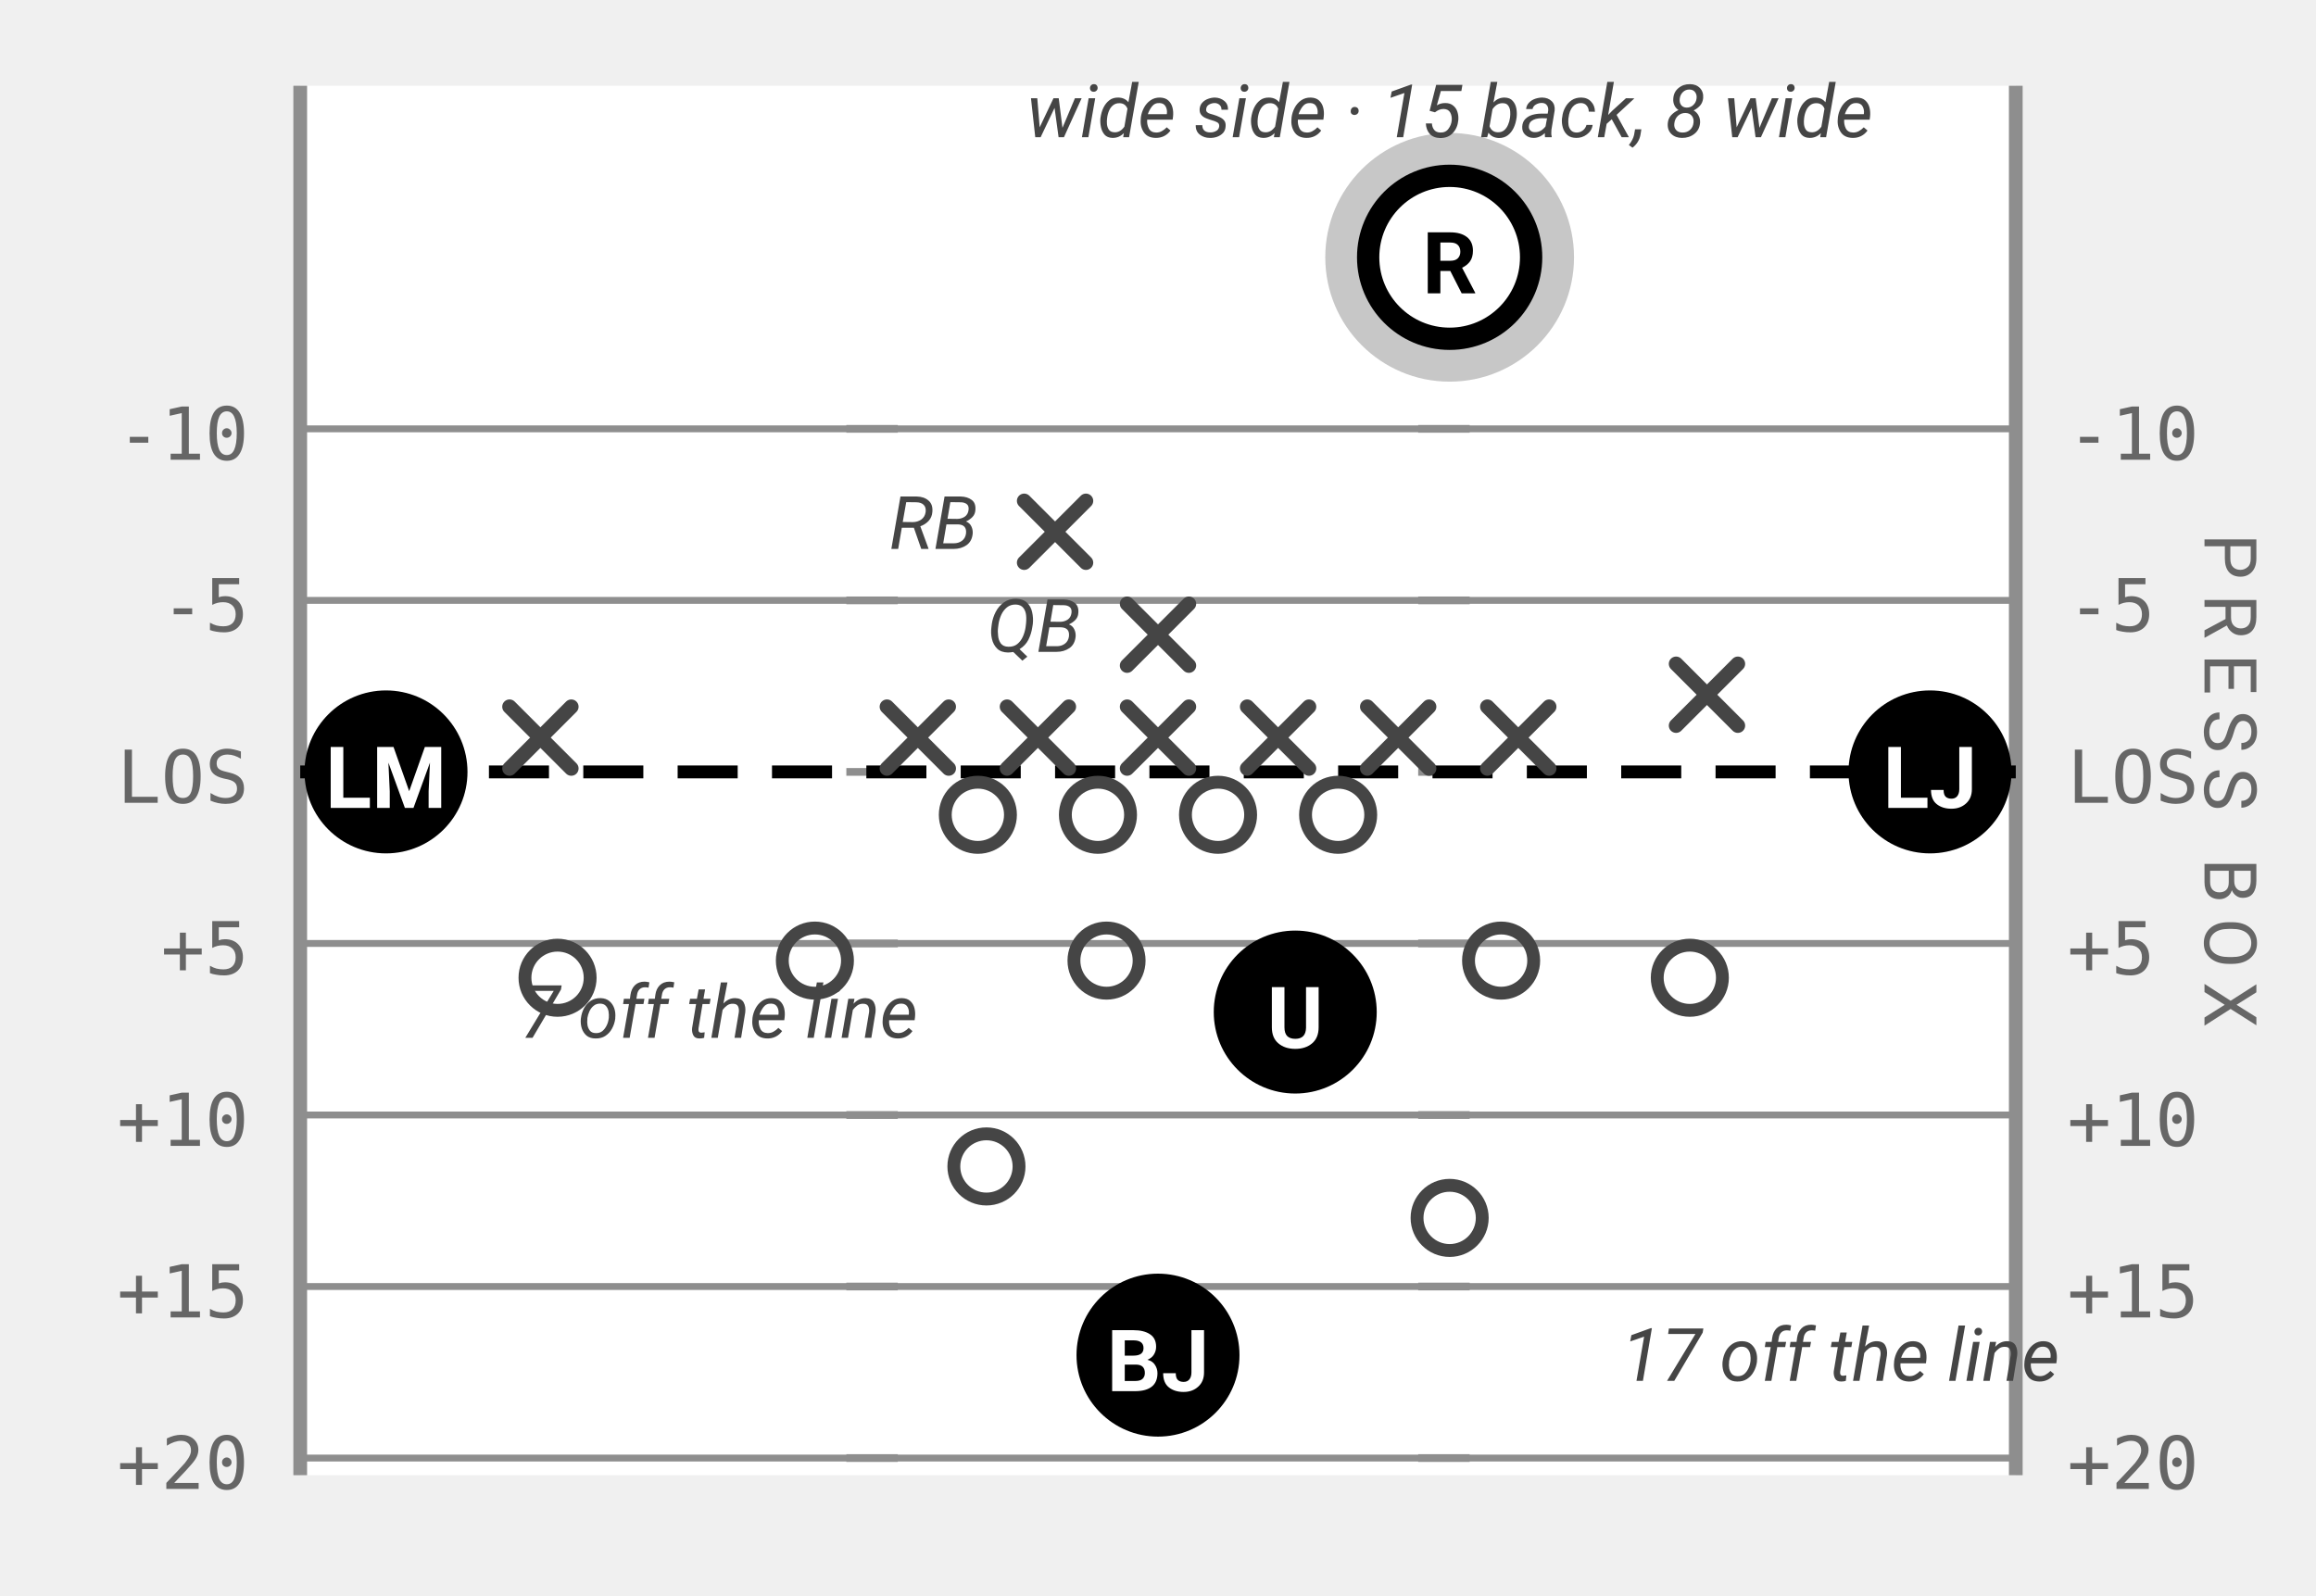
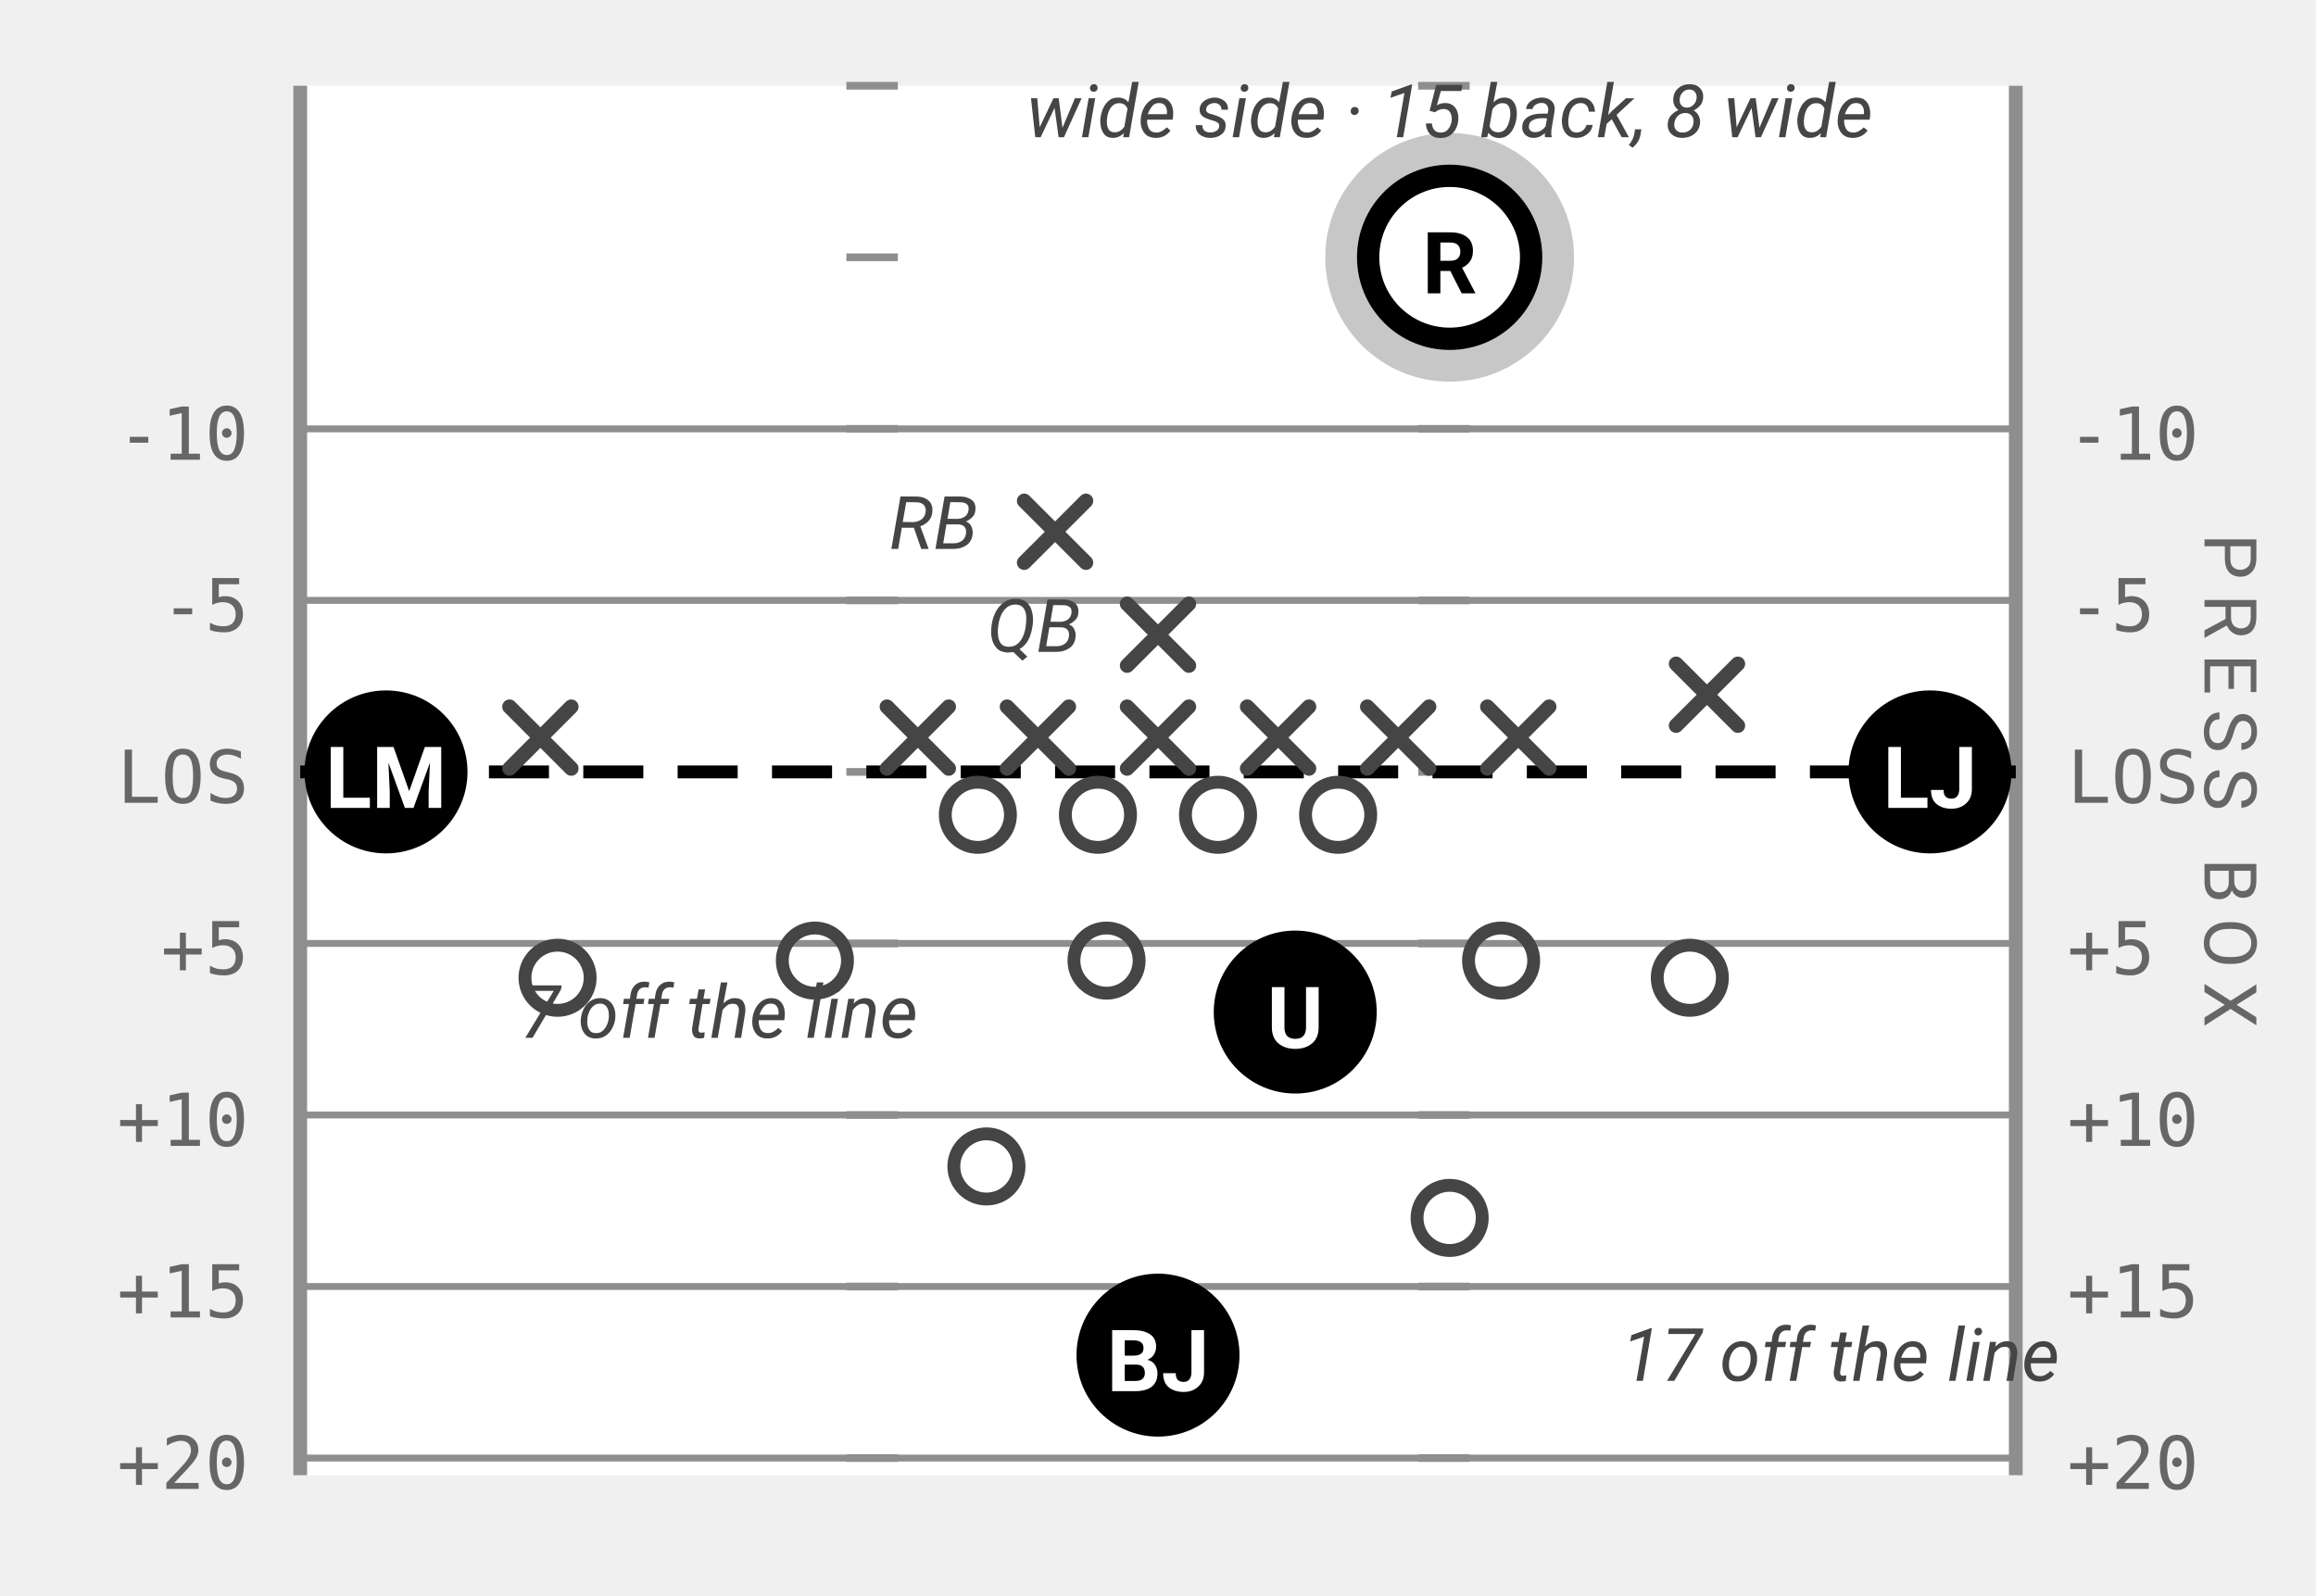
<svg xmlns="http://www.w3.org/2000/svg" viewBox="0 0 270 186" role="img" aria-label="Every down initial positions, crew of 5">
  <style>svg{font-family:system-ui,-apple-system,"Segoe UI",Roboto,"Helvetica Neue",Arial,sans-serif}
.turf{fill:#FFFFFF}
.ez{fill:url(#hz)}
.hl{stroke:#B8B8B8;stroke-width:1.15}
.sl{stroke:#8E8E8E;stroke-width:1.6;fill:none}
.yl{stroke:#8E8E8E;stroke-width:.8;fill:none}
.gl{stroke:#5A5A5A;stroke-width:2.2;fill:none}
.rl{stroke:#000000;stroke-width:1.5;stroke-dasharray:7 4;fill:none}
.hash{stroke:#8E8E8E;stroke-width:.9}
.post{stroke:#000000;stroke-width:3;fill:none;stroke-linecap:round}
.ylab{font-family:ui-monospace,Menlo,Consolas,monospace;font-size:8.5px;fill:#666666}
.ylab.end{text-anchor:end}
.ylab.start{text-anchor:start}
.pb{font-size:8.5px;letter-spacing:.2em;fill:#666666;text-anchor:middle;text-transform:uppercase}
- .note{font-size:8.6px;fill:#454545;font-style:italic}
- .note.middle{text-anchor:middle}
- .note.start{text-anchor:start}
- .note.end{text-anchor:end}
.kp line{stroke:#454545;stroke-width:1.7;stroke-linecap:round}
.rp{fill:none;stroke:#454545;stroke-width:1.5}
.hat-b{fill:#000000}
.hat-w{fill:#FFFFFF;stroke:#000000;stroke-width:2.6}
.halo{fill:#C7C7C7}
.mk{font-size:10px;font-weight:600;text-anchor:middle}
.mk-l{fill:#FFFFFF}
.mk-d{fill:#000000}
.mv{stroke:#000000;stroke-width:1.7;fill:none;stroke-dasharray:.1 4.4;stroke-linecap:round}
- .arh{fill:#000000}</style>
+ .arh{fill:#000000}
+ .mvlab{font-size:8.4px;fill:#454545;text-anchor:middle;font-style:italic}
+ .note{font-size:8.6px;fill:#454545;font-style:italic}
+ .note.middle{text-anchor:middle}
+ .note.start{text-anchor:start}
+ .note.end{text-anchor:end}
+ .flagk{fill:#000000}
+ .flagt{stroke:#000000;stroke-width:1.4;stroke-linecap:round}</style>
  <defs>
    <pattern id="hz" width="7" height="7" patternUnits="userSpaceOnUse" patternTransform="rotate(45)">
      <line x1="0" y1="0" x2="0" y2="7" class="hl" />
    </pattern>
    <marker id="ar" viewBox="0 0 10 10" refX="8" refY="5" markerWidth="5" markerHeight="5" orient="auto-start-reverse">
      <path d="M0,1 L9,5 L0,9 z" class="arh" />
    </marker>
  </defs>
-   <rect x="35.0" y="10" width="200.0" height="162" class="turf" />
-   <line x1="98.667" y1="50.0" x2="104.667" y2="50.0" class="hash" />
-   <line x1="165.333" y1="50.0" x2="171.333" y2="50.0" class="hash" />
-   <line x1="98.667" y1="70.0" x2="104.667" y2="70.0" class="hash" />
-   <line x1="165.333" y1="70.0" x2="171.333" y2="70.0" class="hash" />
-   <line x1="98.667" y1="90.0" x2="104.667" y2="90.0" class="hash" />
-   <line x1="165.333" y1="90.0" x2="171.333" y2="90.0" class="hash" />
-   <line x1="98.667" y1="110.0" x2="104.667" y2="110.0" class="hash" />
-   <line x1="165.333" y1="110.0" x2="171.333" y2="110.0" class="hash" />
-   <line x1="98.667" y1="130.0" x2="104.667" y2="130.0" class="hash" />
-   <line x1="165.333" y1="130.0" x2="171.333" y2="130.0" class="hash" />
-   <line x1="98.667" y1="150.0" x2="104.667" y2="150.0" class="hash" />
-   <line x1="165.333" y1="150.0" x2="171.333" y2="150.0" class="hash" />
-   <line x1="98.667" y1="170.0" x2="104.667" y2="170.0" class="hash" />
-   <line x1="165.333" y1="170.0" x2="171.333" y2="170.0" class="hash" />
-   <line x1="35.0" y1="10" x2="35.0" y2="172" class="sl" />
-   <line x1="235.0" y1="10" x2="235.0" y2="172" class="sl" />
-   <line x1="35.0" y1="50.0" x2="235.0" y2="50.0" class="yl" />
-   <text x="29.0" y="53.6" class="ylab end">-10</text>
-   <text x="241.0" y="53.6" class="ylab start">-10</text>
-   <line x1="35.0" y1="70.0" x2="235.0" y2="70.0" class="yl" />
-   <text x="29.0" y="73.6" class="ylab end">-5</text>
-   <text x="241.0" y="73.6" class="ylab start">-5</text>
-   <line x1="35.0" y1="110.0" x2="235.0" y2="110.0" class="yl" />
-   <text x="29.0" y="113.6" class="ylab end">+5</text>
-   <text x="241.0" y="113.6" class="ylab start">+5</text>
-   <line x1="35.0" y1="130.0" x2="235.0" y2="130.0" class="yl" />
-   <text x="29.0" y="133.6" class="ylab end">+10</text>
-   <text x="241.0" y="133.6" class="ylab start">+10</text>
-   <line x1="35.0" y1="150.0" x2="235.0" y2="150.0" class="yl" />
-   <text x="29.0" y="153.6" class="ylab end">+15</text>
-   <text x="241.0" y="153.6" class="ylab start">+15</text>
-   <line x1="35.0" y1="170.0" x2="235.0" y2="170.0" class="yl" />
-   <text x="29.0" y="173.6" class="ylab end">+20</text>
-   <text x="241.0" y="173.6" class="ylab start">+20</text>
-   <line x1="35.0" y1="90.0" x2="235.0" y2="90.0" class="rl" />
-   <text x="29.0" y="93.6" class="ylab end">LOS</text>
-   <text x="241.0" y="93.6" class="ylab start">LOS</text>
-   <text x="257.0" y="91.0" class="pb" transform="rotate(90 257.0 91.0)">PRESS BOX</text>
+   <rect x="35" y="10" width="200" height="162" class="turf" />
+   <line x1="98.67" y1="10" x2="104.67" y2="10" class="hash" />
+   <line x1="165.33" y1="10" x2="171.33" y2="10" class="hash" />
+   <line x1="98.67" y1="30" x2="104.67" y2="30" class="hash" />
+   <line x1="165.33" y1="30" x2="171.33" y2="30" class="hash" />
+   <line x1="98.67" y1="50" x2="104.67" y2="50" class="hash" />
+   <line x1="165.33" y1="50" x2="171.33" y2="50" class="hash" />
+   <line x1="98.67" y1="70" x2="104.67" y2="70" class="hash" />
+   <line x1="165.33" y1="70" x2="171.33" y2="70" class="hash" />
+   <line x1="98.67" y1="90" x2="104.67" y2="90" class="hash" />
+   <line x1="165.33" y1="90" x2="171.33" y2="90" class="hash" />
+   <line x1="98.67" y1="110" x2="104.67" y2="110" class="hash" />
+   <line x1="165.33" y1="110" x2="171.33" y2="110" class="hash" />
+   <line x1="98.67" y1="130" x2="104.67" y2="130" class="hash" />
+   <line x1="165.33" y1="130" x2="171.33" y2="130" class="hash" />
+   <line x1="98.67" y1="150" x2="104.67" y2="150" class="hash" />
+   <line x1="165.33" y1="150" x2="171.33" y2="150" class="hash" />
+   <line x1="98.67" y1="170" x2="104.67" y2="170" class="hash" />
+   <line x1="165.33" y1="170" x2="171.33" y2="170" class="hash" />
+   <line x1="35" y1="10" x2="35" y2="172" class="sl" />
+   <line x1="235" y1="10" x2="235" y2="172" class="sl" />
+   <line x1="35" y1="50" x2="235" y2="50" class="yl" />
+   <text x="29" y="53.6" class="ylab end">-10</text>
+   <text x="241" y="53.6" class="ylab start">-10</text>
+   <line x1="35" y1="70" x2="235" y2="70" class="yl" />
+   <text x="29" y="73.6" class="ylab end">-5</text>
+   <text x="241" y="73.6" class="ylab start">-5</text>
+   <line x1="35" y1="110" x2="235" y2="110" class="yl" />
+   <text x="29" y="113.6" class="ylab end">+5</text>
+   <text x="241" y="113.6" class="ylab start">+5</text>
+   <line x1="35" y1="130" x2="235" y2="130" class="yl" />
+   <text x="29" y="133.6" class="ylab end">+10</text>
+   <text x="241" y="133.6" class="ylab start">+10</text>
+   <line x1="35" y1="150" x2="235" y2="150" class="yl" />
+   <text x="29" y="153.6" class="ylab end">+15</text>
+   <text x="241" y="153.6" class="ylab start">+15</text>
+   <line x1="35" y1="170" x2="235" y2="170" class="yl" />
+   <text x="29" y="173.6" class="ylab end">+20</text>
+   <text x="241" y="173.6" class="ylab start">+20</text>
+   <line x1="35" y1="90" x2="235" y2="90" class="rl" />
+   <text x="29" y="93.6" class="ylab end">LOS</text>
+   <text x="241" y="93.6" class="ylab start">LOS</text>
+   <text x="257" y="91" class="pb" transform="rotate(90 257 91)">PRESS BOX</text>
  <g class="kp">
    <line x1="103.4" y1="82.4" x2="110.6" y2="89.6" />
    <line x1="103.4" y1="89.6" x2="110.6" y2="82.4" />
  </g>
  <g class="kp">
    <line x1="117.4" y1="82.4" x2="124.6" y2="89.6" />
    <line x1="117.4" y1="89.6" x2="124.6" y2="82.4" />
  </g>
  <g class="kp">
    <line x1="131.4" y1="82.4" x2="138.6" y2="89.6" />
    <line x1="131.4" y1="89.6" x2="138.6" y2="82.4" />
  </g>
  <g class="kp">
    <line x1="145.4" y1="82.4" x2="152.6" y2="89.6" />
    <line x1="145.4" y1="89.6" x2="152.6" y2="82.4" />
  </g>
  <g class="kp">
    <line x1="159.4" y1="82.4" x2="166.6" y2="89.6" />
    <line x1="159.4" y1="89.6" x2="166.6" y2="82.4" />
  </g>
  <g class="kp">
    <line x1="173.4" y1="82.4" x2="180.6" y2="89.6" />
    <line x1="173.4" y1="89.6" x2="180.6" y2="82.4" />
  </g>
  <g class="kp">
    <line x1="59.4" y1="82.4" x2="66.6" y2="89.6" />
    <line x1="59.4" y1="89.6" x2="66.6" y2="82.4" />
  </g>
  <g class="kp">
    <line x1="195.4" y1="77.4" x2="202.6" y2="84.6" />
    <line x1="195.4" y1="84.6" x2="202.6" y2="77.4" />
  </g>
  <g class="kp">
    <line x1="131.4" y1="70.4" x2="138.6" y2="77.6" />
    <line x1="131.4" y1="77.6" x2="138.6" y2="70.4" />
  </g>
-   <text x="126.0" y="76.0" class="note end">QB</text>
  <g class="kp">
    <line x1="119.4" y1="58.4" x2="126.6" y2="65.6" />
    <line x1="119.4" y1="65.6" x2="126.6" y2="58.4" />
  </g>
-   <text x="114.0" y="64.0" class="note end">RB</text>
-   <circle cx="114.0" cy="95.0" r="3.8" class="rp" />
-   <circle cx="128.0" cy="95.0" r="3.8" class="rp" />
-   <circle cx="142.0" cy="95.0" r="3.8" class="rp" />
-   <circle cx="156.0" cy="95.0" r="3.8" class="rp" />
-   <circle cx="95.0" cy="112.0" r="3.8" class="rp" />
-   <circle cx="129.0" cy="112.0" r="3.8" class="rp" />
-   <circle cx="175.0" cy="112.0" r="3.8" class="rp" />
-   <circle cx="65.0" cy="114.0" r="3.8" class="rp" />
-   <circle cx="197.0" cy="114.0" r="3.8" class="rp" />
-   <circle cx="115.0" cy="136.0" r="3.8" class="rp" />
-   <circle cx="169.0" cy="142.0" r="3.8" class="rp" />
+   <circle cx="114" cy="95" r="3.8" class="rp" />
+   <circle cx="128" cy="95" r="3.8" class="rp" />
+   <circle cx="142" cy="95" r="3.8" class="rp" />
+   <circle cx="156" cy="95" r="3.8" class="rp" />
+   <circle cx="95" cy="112" r="3.8" class="rp" />
+   <circle cx="129" cy="112" r="3.8" class="rp" />
+   <circle cx="175" cy="112" r="3.8" class="rp" />
+   <circle cx="65" cy="114" r="3.8" class="rp" />
+   <circle cx="197" cy="114" r="3.8" class="rp" />
+   <circle cx="115" cy="136" r="3.8" class="rp" />
+   <circle cx="169" cy="142" r="3.8" class="rp" />
  <g class="you">
-     <circle cx="169.0" cy="30.0" r="14.5" class="halo" />
-     <circle cx="169.0" cy="30.0" r="9.5" class="hat-w" />
-     <text x="169.0" y="34.2" class="mk mk-d">R</text>
+     <circle cx="169" cy="30" r="14.5" class="halo" />
+     <circle cx="169" cy="30" r="9.5" class="hat-w" />
+     <text x="169" y="34.2" class="mk mk-d">R</text>
  </g>
  <g>
-     <circle cx="151.0" cy="118.0" r="9.5" class="hat-b" />
-     <text x="151.0" y="122.2" class="mk mk-l">U</text>
+     <circle cx="151" cy="118" r="9.5" class="hat-b" />
+     <text x="151" y="122.2" class="mk mk-l">U</text>
  </g>
  <g>
-     <circle cx="45.0" cy="90.0" r="9.5" class="hat-b" />
-     <text x="45.0" y="94.2" class="mk mk-l">LM</text>
+     <circle cx="45" cy="90" r="9.5" class="hat-b" />
+     <text x="45" y="94.2" class="mk mk-l">LM</text>
  </g>
  <g>
-     <circle cx="225.0" cy="90.0" r="9.5" class="hat-b" />
-     <text x="225.0" y="94.2" class="mk mk-l">LJ</text>
+     <circle cx="225" cy="90" r="9.5" class="hat-b" />
+     <text x="225" y="94.2" class="mk mk-l">LJ</text>
  </g>
  <g>
-     <circle cx="135.0" cy="158.0" r="9.5" class="hat-b" />
-     <text x="135.0" y="162.2" class="mk mk-l">BJ</text>
+     <circle cx="135" cy="158" r="9.5" class="hat-b" />
+     <text x="135" y="162.2" class="mk mk-l">BJ</text>
  </g>
-   <text x="169.0" y="16.0" class="note middle">wide side · 15 back, 8 wide</text>
-   <text x="107.0" y="121.0" class="note end">7 off the line</text>
-   <text x="189.0" y="161.0" class="note start">17 off the line</text>
+   <text x="126" y="76" class="note end">QB</text>
+   <text x="114" y="64" class="note end">RB</text>
+   <text x="169" y="16" class="note middle">wide side · 15 back, 8 wide</text>
+   <text x="107" y="121" class="note end">7 off the line</text>
+   <text x="189" y="161" class="note start">17 off the line</text>
</svg>
